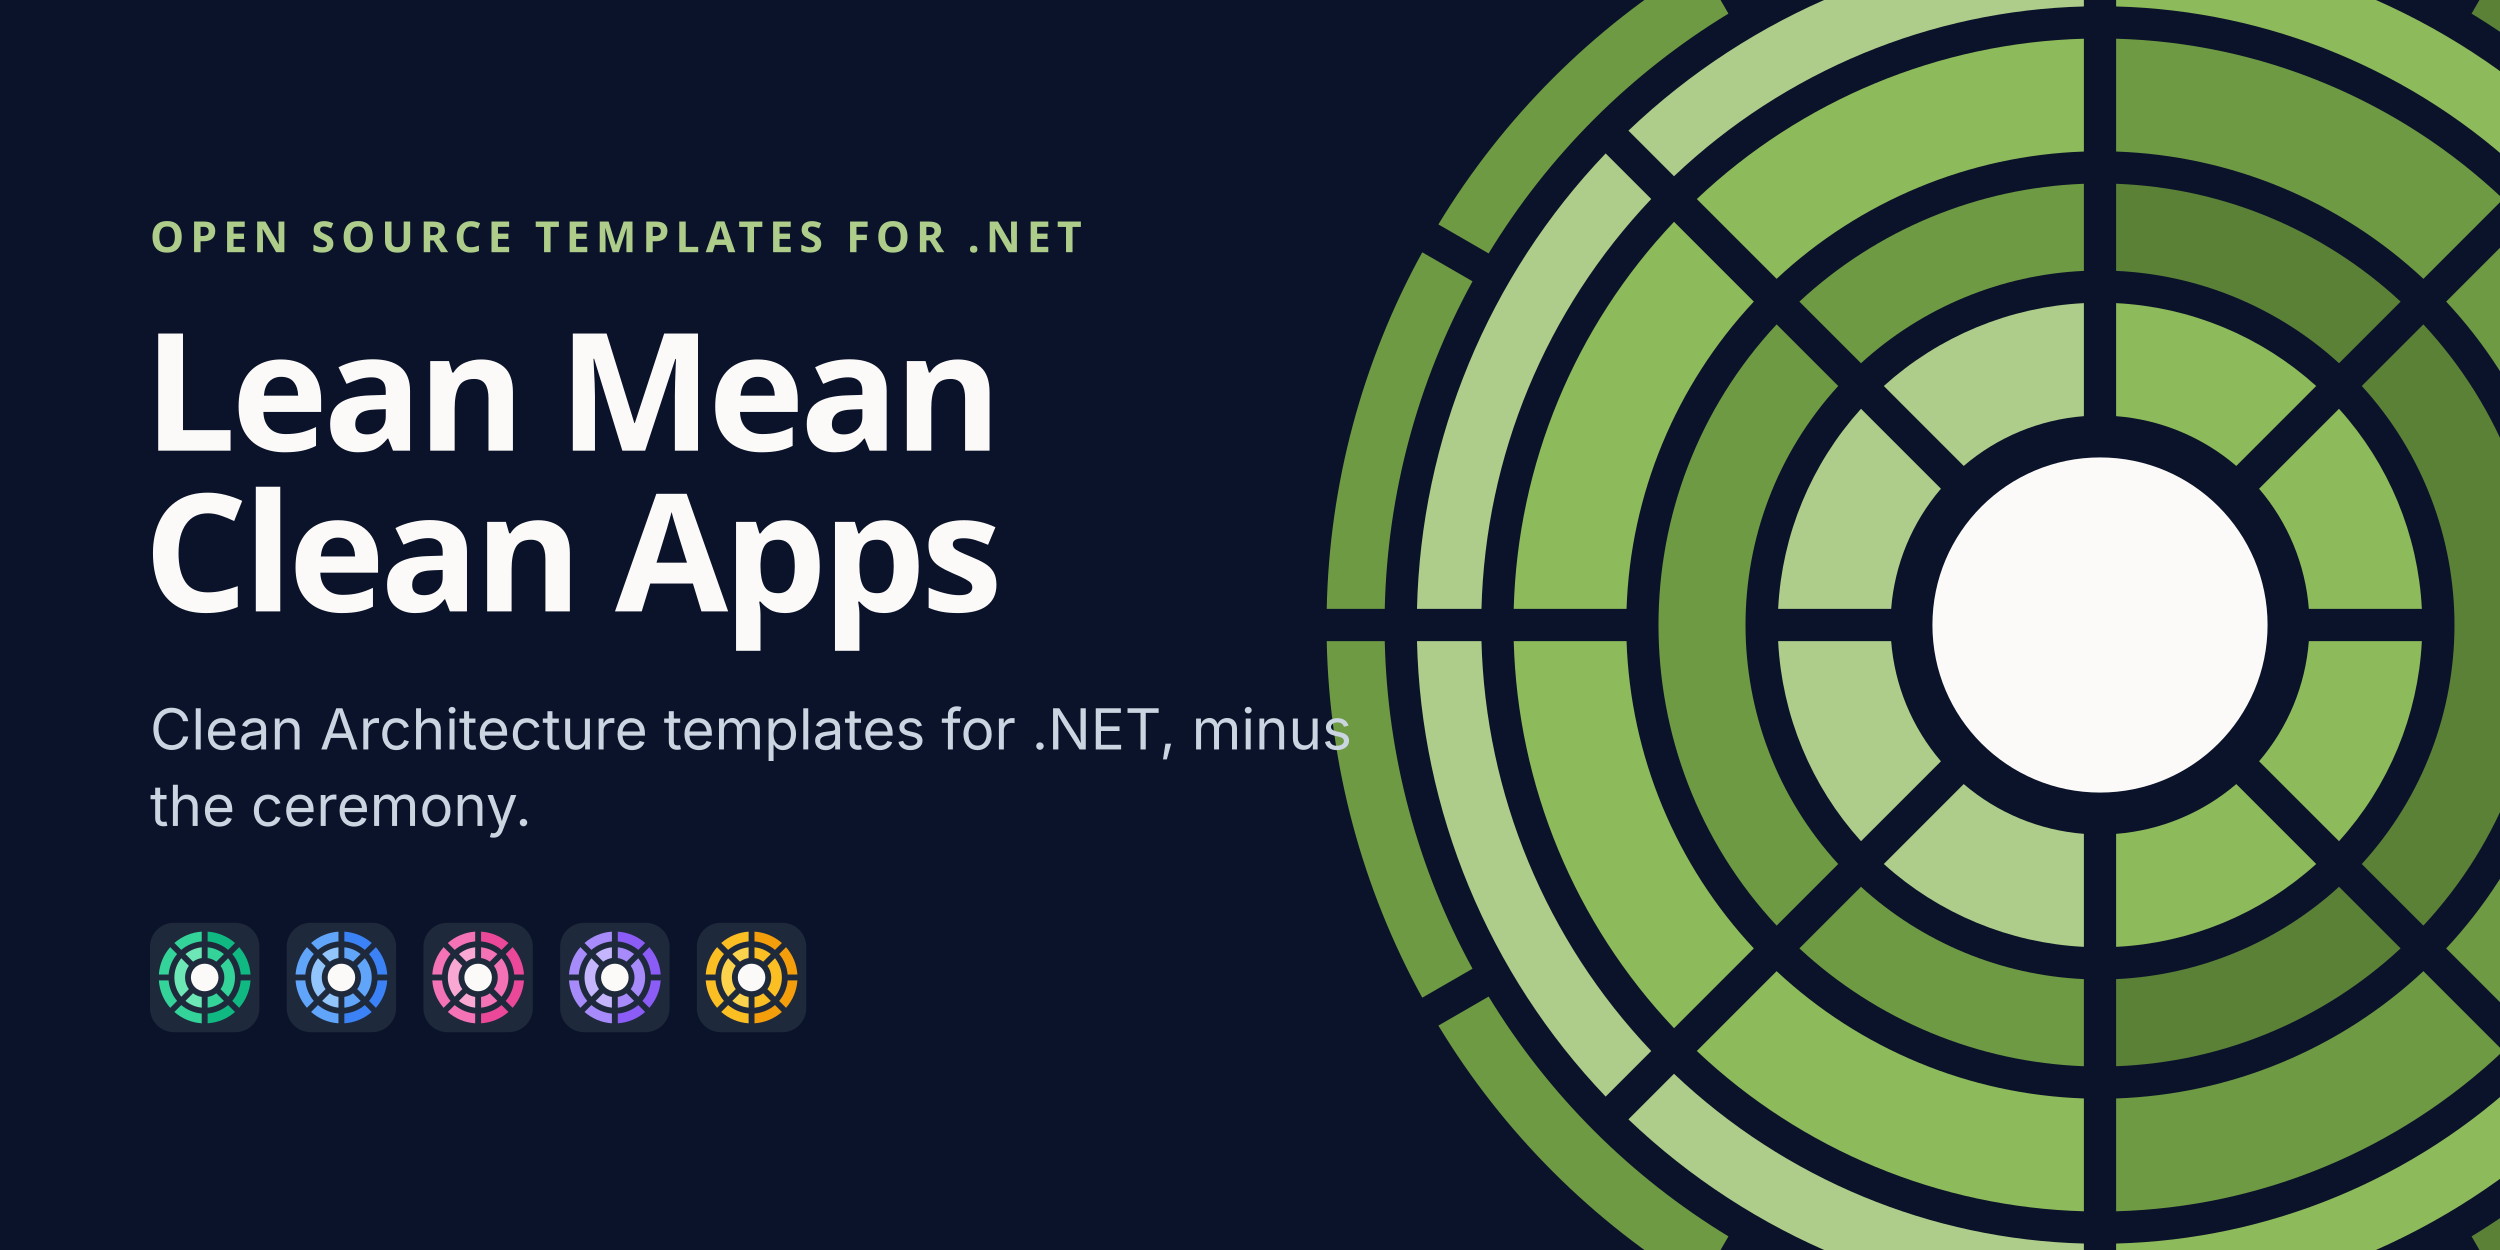
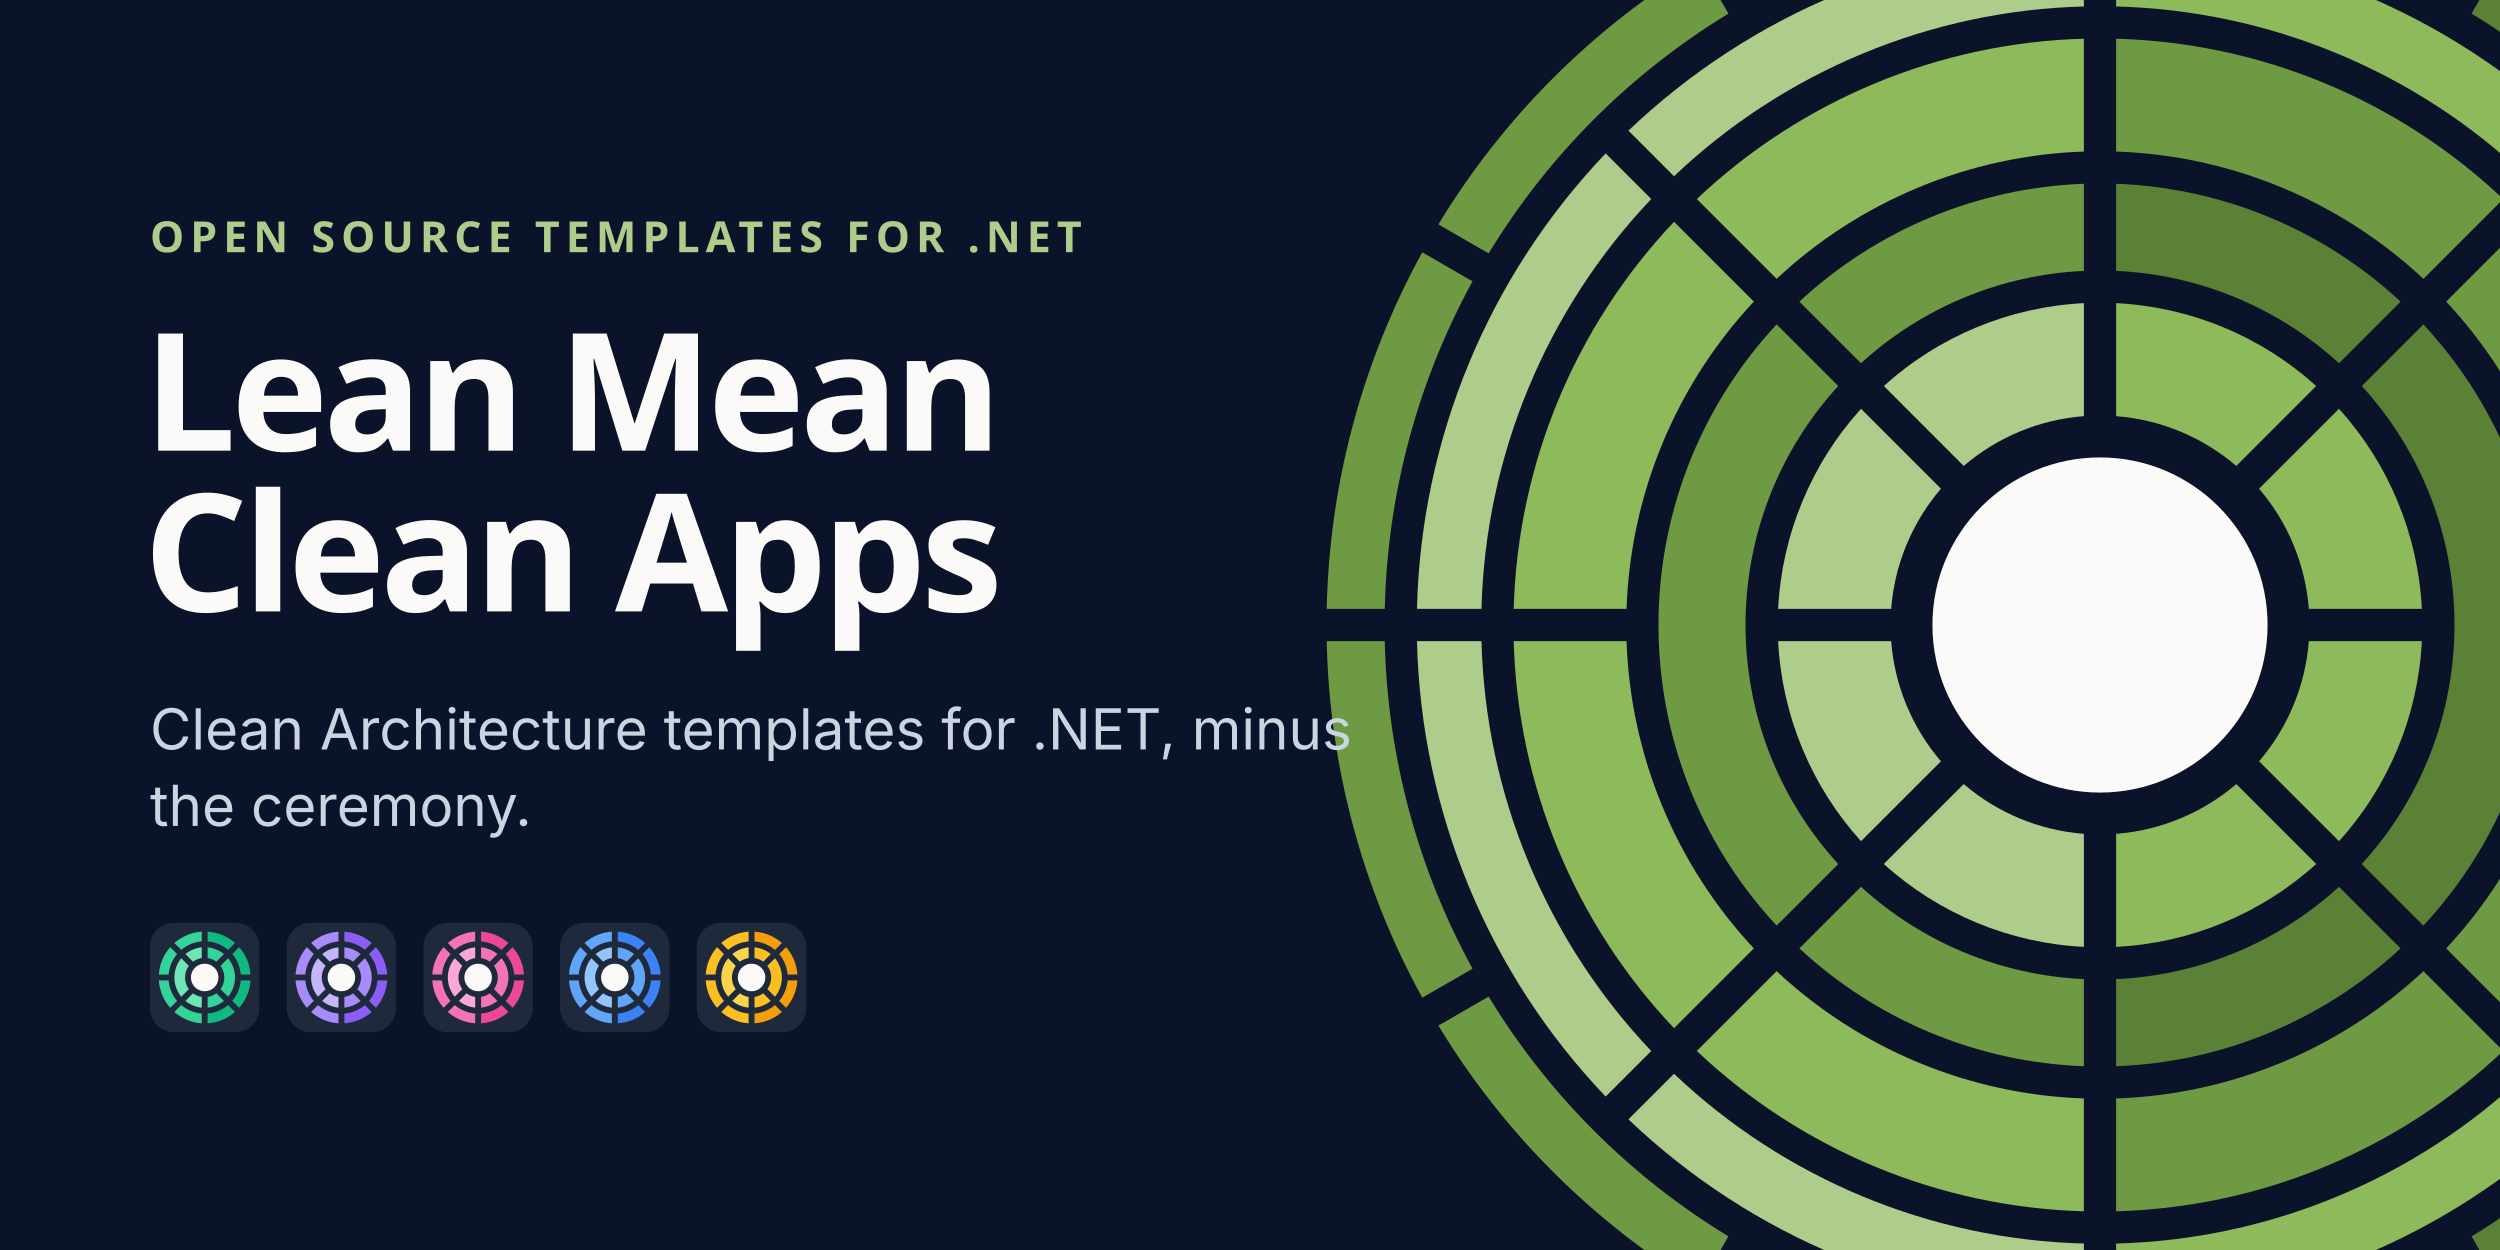
<svg xmlns="http://www.w3.org/2000/svg" viewBox="0 0 1280 640" width="1280" height="640" role="img" aria-label="Lean Mean Clean Apps. Clean Architecture templates for .NET, minus the ceremony.">
  <clipPath id="frame">
    <rect width="1280" height="640" />
  </clipPath>
  <g clip-path="url(#frame)">
    <g id="background">
      <rect width="1280" height="640" fill="#0B132A" />
    </g>
    <g id="logo">
      <g transform="translate(652.8 -102.4) scale(0.825)">
        <path d="M522 32.1A480 480 0 0 1 743.29 91.4L725.28 122.58A444 444 0 0 0 522 68.11Z" fill="#5B8137" />
        <path d="M760.61 101.4A480 480 0 0 1 922.6 263.39L891.42 281.4A444 444 0 0 0 742.6 132.58Z" fill="#5B8137" />
        <path d="M932.6 280.71A480 480 0 0 1 991.9 502L955.89 502A444 444 0 0 0 901.42 298.72Z" fill="#5B8137" />
        <path d="M991.9 522A480 480 0 0 1 932.6 743.29L901.42 725.28A444 444 0 0 0 955.89 522Z" fill="#5B8137" />
        <path d="M922.6 760.61A480 480 0 0 1 760.61 922.6L742.6 891.42A444 444 0 0 0 891.42 742.6Z" fill="#5B8137" />
        <path d="M743.29 932.6A480 480 0 0 1 522 991.9L522 955.89A444 444 0 0 0 725.28 901.42Z" fill="#5B8137" />
        <path d="M502 991.9A480 480 0 0 1 280.71 932.6L298.72 901.42A444 444 0 0 0 502 955.89Z" fill="#6E9A43" />
        <path d="M263.39 922.6A480 480 0 0 1 101.4 760.61L132.58 742.6A444 444 0 0 0 281.4 891.42Z" fill="#6E9A43" />
        <path d="M91.4 743.29A480 480 0 0 1 32.1 522L68.11 522A444 444 0 0 0 122.58 725.28Z" fill="#6E9A43" />
        <path d="M32.1 502A480 480 0 0 1 91.4 280.71L122.58 298.72A444 444 0 0 0 68.11 502Z" fill="#6E9A43" />
        <path d="M101.4 263.39A480 480 0 0 1 263.39 101.4L281.4 132.58A444 444 0 0 0 132.58 281.4Z" fill="#6E9A43" />
        <path d="M280.71 91.4A480 480 0 0 1 502 32.1L502 68.11A444 444 0 0 0 298.72 122.58Z" fill="#6E9A43" />
        <path d="M522 88.12A424 424 0 0 1 804.66 205.2L776.37 233.49A384 384 0 0 0 522 128.13Z" fill="#8DBA5A" />
        <path d="M818.8 219.34A424 424 0 0 1 935.88 502L895.87 502A384 384 0 0 0 790.51 247.63Z" fill="#8DBA5A" />
        <path d="M935.88 522A424 424 0 0 1 818.8 804.66L790.51 776.37A384 384 0 0 0 895.87 522Z" fill="#8DBA5A" />
        <path d="M804.66 818.8A424 424 0 0 1 522 935.88L522 895.87A384 384 0 0 0 776.37 790.51Z" fill="#8DBA5A" />
        <path d="M502 935.88A424 424 0 0 1 219.34 818.8L247.63 790.51A384 384 0 0 0 502 895.87Z" fill="#AECD8A" />
        <path d="M205.2 804.66A424 424 0 0 1 88.12 522L128.13 522A384 384 0 0 0 233.49 776.37Z" fill="#AECD8A" />
        <path d="M88.12 502A424 424 0 0 1 205.2 219.34L233.49 247.63A384 384 0 0 0 128.13 502Z" fill="#AECD8A" />
        <path d="M219.34 205.2A424 424 0 0 1 502 88.12L502 128.13A384 384 0 0 0 247.63 233.49Z" fill="#AECD8A" />
        <path d="M522 148.14A364 364 0 0 1 762.22 247.64L712.7 297.16A294 294 0 0 0 522 218.17Z" fill="#6E9A43" />
        <path d="M776.36 261.78A364 364 0 0 1 875.86 502L805.83 502A294 294 0 0 0 726.84 311.3Z" fill="#6E9A43" />
        <path d="M875.86 522A364 364 0 0 1 776.36 762.22L726.84 712.7A294 294 0 0 0 805.83 522Z" fill="#6E9A43" />
        <path d="M762.22 776.36A364 364 0 0 1 522 875.86L522 805.83A294 294 0 0 0 712.7 726.84Z" fill="#6E9A43" />
        <path d="M502 875.86A364 364 0 0 1 261.78 776.36L311.3 726.84A294 294 0 0 0 502 805.83Z" fill="#8DBA5A" />
        <path d="M247.64 762.22A364 364 0 0 1 148.14 522L218.17 522A294 294 0 0 0 297.16 712.7Z" fill="#8DBA5A" />
        <path d="M148.14 502A364 364 0 0 1 247.64 261.78L297.16 311.3A294 294 0 0 0 218.17 502Z" fill="#8DBA5A" />
        <path d="M261.78 247.64A364 364 0 0 1 502 148.14L502 218.17A294 294 0 0 0 311.3 297.16Z" fill="#8DBA5A" />
        <path d="M522 238.18A274 274 0 0 1 698.55 311.31L660.33 349.53A220 220 0 0 0 522 292.23Z" fill="#5B8137" />
        <path d="M712.69 325.45A274 274 0 0 1 712.69 698.55L674.47 660.33A220 220 0 0 0 674.47 363.67Z" fill="#5B8137" />
        <path d="M698.55 712.69A274 274 0 0 1 522 785.82L522 731.77A220 220 0 0 0 660.33 674.47Z" fill="#5B8137" />
        <path d="M502 785.82A274 274 0 0 1 325.45 712.69L363.67 674.47A220 220 0 0 0 502 731.77Z" fill="#6E9A43" />
        <path d="M311.31 698.55A274 274 0 0 1 311.31 325.45L349.53 363.67A220 220 0 0 0 349.53 660.33Z" fill="#6E9A43" />
        <path d="M325.45 311.31A274 274 0 0 1 502 238.18L502 292.23A220 220 0 0 0 363.67 349.53Z" fill="#6E9A43" />
        <path d="M522 312.25A200 200 0 0 1 646.17 363.68L596.58 413.28A130 130 0 0 0 522 382.39Z" fill="#8DBA5A" />
        <path d="M660.32 377.83A200 200 0 0 1 711.75 502L641.61 502A130 130 0 0 0 610.72 427.42Z" fill="#8DBA5A" />
        <path d="M711.75 522A200 200 0 0 1 660.32 646.17L610.72 596.58A130 130 0 0 0 641.61 522Z" fill="#8DBA5A" />
        <path d="M646.17 660.32A200 200 0 0 1 522 711.75L522 641.61A130 130 0 0 0 596.58 610.72Z" fill="#8DBA5A" />
        <path d="M502 711.75A200 200 0 0 1 377.83 660.32L427.42 610.72A130 130 0 0 0 502 641.61Z" fill="#AECD8A" />
        <path d="M363.68 646.17A200 200 0 0 1 312.25 522L382.39 522A130 130 0 0 0 413.28 596.58Z" fill="#AECD8A" />
        <path d="M312.25 502A200 200 0 0 1 363.68 377.83L413.28 427.42A130 130 0 0 0 382.39 502Z" fill="#AECD8A" />
        <path d="M377.83 363.68A200 200 0 0 1 502 312.25L502 382.39A130 130 0 0 0 427.42 413.28Z" fill="#AECD8A" />
        <circle cx="512" cy="512" r="104" fill="#FBFAF8" />
      </g>
    </g>
    <g id="kicker">
      <text x="76.8" y="129.13" fill="#AECD8A" font-family="JetBrains Mono" font-weight="600" font-size="22" letter-spacing="3.08">OPEN SOURCE TEMPLATES FOR .NET</text>
    </g>
    <g id="title">
      <text x="73.44" y="230.73" fill="#FBFAF8" font-family="Bricolage Grotesque" font-weight="800" font-size="84" letter-spacing="-2.52">Lean Mean</text>
      <text x="73.44" y="313.05" fill="#FBFAF8" font-family="Bricolage Grotesque" font-weight="800" font-size="84" letter-spacing="-2.52">Clean Apps</text>
    </g>
    <g id="tagline">
      <text x="76.8" y="383.72" fill="#CBD5E1" font-family="Inter" font-weight="400" font-size="29">Clean Architecture templates for .NET, minus</text>
      <text x="76.8" y="422.87" fill="#CBD5E1" font-family="Inter" font-weight="400" font-size="29">the ceremony.</text>
    </g>
    <g id="templates">
      <g transform="translate(76.8 472.47) scale(0.054688)">
        <rect width="1024" height="1024" rx="224" fill="#1E293B" />
        <g transform="translate(512 512) scale(0.86) translate(-512 -512)">
          <path d="M544 13.03A500 500 0 0 1 842.2 136.54L767.05 211.69A394 394 0 0 0 544 119.3Z" fill="#10B981" />
          <path d="M887.46 181.8A500 500 0 0 1 1010.97 480L904.7 480A394 394 0 0 0 812.31 256.95Z" fill="#10B981" />
          <path d="M1010.97 544A500 500 0 0 1 887.46 842.2L812.31 767.05A394 394 0 0 0 904.7 544Z" fill="#10B981" />
          <path d="M842.2 887.46A500 500 0 0 1 544 1010.97L544 904.7A394 394 0 0 0 767.05 812.31Z" fill="#10B981" />
          <path d="M480 1010.97A500 500 0 0 1 181.8 887.46L256.95 812.31A394 394 0 0 0 480 904.7Z" fill="#34D399" />
          <path d="M136.54 842.2A500 500 0 0 1 13.03 544L119.3 544A394 394 0 0 0 211.69 767.05Z" fill="#34D399" />
          <path d="M13.03 480A500 500 0 0 1 136.54 181.8L211.69 256.95A394 394 0 0 0 119.3 480Z" fill="#34D399" />
          <path d="M181.8 136.54A500 500 0 0 1 480 13.03L480 119.3A394 394 0 0 0 256.95 211.69Z" fill="#34D399" />
          <path d="M544 183.56A330 330 0 0 1 721.62 257.13L638.99 339.75A214 214 0 0 0 544 300.41Z" fill="#34D399" />
          <path d="M766.87 302.38A330 330 0 0 1 766.87 721.62L684.25 638.99A214 214 0 0 0 684.25 385.01Z" fill="#34D399" />
          <path d="M721.62 766.87A330 330 0 0 1 544 840.44L544 723.59A214 214 0 0 0 638.99 684.25Z" fill="#34D399" />
          <path d="M480 840.44A330 330 0 0 1 302.38 766.87L385.01 684.25A214 214 0 0 0 480 723.59Z" fill="#6EE7B7" />
          <path d="M257.13 721.62A330 330 0 0 1 257.13 302.38L339.75 385.01A214 214 0 0 0 339.75 638.99Z" fill="#6EE7B7" />
          <path d="M302.38 257.13A330 330 0 0 1 480 183.56L480 300.41A214 214 0 0 0 385.01 339.75Z" fill="#6EE7B7" />
          <circle cx="512" cy="512" r="150" fill="#FBFAF8" />
        </g>
      </g>
      <g transform="translate(146.8 472.47) scale(0.054688)">
        <rect width="1024" height="1024" rx="224" fill="#1E293B" />
        <g transform="translate(512 512) scale(0.86) translate(-512 -512)">
-           <path d="M544 13.03A500 500 0 0 1 842.2 136.54L767.05 211.69A394 394 0 0 0 544 119.3Z" fill="#3B82F6" />
-           <path d="M887.46 181.8A500 500 0 0 1 1010.97 480L904.7 480A394 394 0 0 0 812.31 256.95Z" fill="#3B82F6" />
-           <path d="M1010.97 544A500 500 0 0 1 887.46 842.2L812.31 767.05A394 394 0 0 0 904.7 544Z" fill="#3B82F6" />
-           <path d="M842.2 887.46A500 500 0 0 1 544 1010.97L544 904.7A394 394 0 0 0 767.05 812.31Z" fill="#3B82F6" />
-           <path d="M480 1010.97A500 500 0 0 1 181.8 887.46L256.95 812.31A394 394 0 0 0 480 904.7Z" fill="#60A5FA" />
-           <path d="M136.54 842.2A500 500 0 0 1 13.03 544L119.3 544A394 394 0 0 0 211.69 767.05Z" fill="#60A5FA" />
-           <path d="M13.03 480A500 500 0 0 1 136.54 181.8L211.69 256.95A394 394 0 0 0 119.3 480Z" fill="#60A5FA" />
-           <path d="M181.8 136.54A500 500 0 0 1 480 13.03L480 119.3A394 394 0 0 0 256.95 211.69Z" fill="#60A5FA" />
-           <path d="M544 183.56A330 330 0 0 1 721.62 257.13L638.99 339.75A214 214 0 0 0 544 300.41Z" fill="#60A5FA" />
-           <path d="M766.87 302.38A330 330 0 0 1 766.87 721.62L684.25 638.99A214 214 0 0 0 684.25 385.01Z" fill="#60A5FA" />
-           <path d="M721.62 766.87A330 330 0 0 1 544 840.44L544 723.59A214 214 0 0 0 638.99 684.25Z" fill="#60A5FA" />
-           <path d="M480 840.44A330 330 0 0 1 302.38 766.87L385.01 684.25A214 214 0 0 0 480 723.59Z" fill="#93C5FD" />
-           <path d="M257.13 721.62A330 330 0 0 1 257.13 302.38L339.75 385.01A214 214 0 0 0 339.75 638.99Z" fill="#93C5FD" />
-           <path d="M302.38 257.13A330 330 0 0 1 480 183.56L480 300.41A214 214 0 0 0 385.01 339.75Z" fill="#93C5FD" />
+           <path d="M544 13.03A500 500 0 0 1 842.2 136.54L767.05 211.69A394 394 0 0 0 544 119.3Z" fill="#8B5CF6" />
+           <path d="M887.46 181.8A500 500 0 0 1 1010.97 480L904.7 480A394 394 0 0 0 812.31 256.95Z" fill="#8B5CF6" />
+           <path d="M1010.97 544A500 500 0 0 1 887.46 842.2L812.31 767.05A394 394 0 0 0 904.7 544Z" fill="#8B5CF6" />
+           <path d="M842.2 887.46A500 500 0 0 1 544 1010.97L544 904.7A394 394 0 0 0 767.05 812.31Z" fill="#8B5CF6" />
+           <path d="M480 1010.97A500 500 0 0 1 181.8 887.46L256.95 812.31A394 394 0 0 0 480 904.7Z" fill="#A78BFA" />
+           <path d="M136.54 842.2A500 500 0 0 1 13.03 544L119.3 544A394 394 0 0 0 211.69 767.05Z" fill="#A78BFA" />
+           <path d="M13.03 480A500 500 0 0 1 136.54 181.8L211.69 256.95A394 394 0 0 0 119.3 480Z" fill="#A78BFA" />
+           <path d="M181.8 136.54A500 500 0 0 1 480 13.03L480 119.3A394 394 0 0 0 256.95 211.69Z" fill="#A78BFA" />
+           <path d="M544 183.56A330 330 0 0 1 721.62 257.13L638.99 339.75A214 214 0 0 0 544 300.41Z" fill="#A78BFA" />
+           <path d="M766.87 302.38A330 330 0 0 1 766.87 721.62L684.25 638.99A214 214 0 0 0 684.25 385.01Z" fill="#A78BFA" />
+           <path d="M721.62 766.87A330 330 0 0 1 544 840.44L544 723.59A214 214 0 0 0 638.99 684.25Z" fill="#A78BFA" />
+           <path d="M480 840.44A330 330 0 0 1 302.38 766.87L385.01 684.25A214 214 0 0 0 480 723.59Z" fill="#C4B5FD" />
+           <path d="M257.13 721.62A330 330 0 0 1 257.13 302.38L339.75 385.01A214 214 0 0 0 339.75 638.99Z" fill="#C4B5FD" />
+           <path d="M302.38 257.13A330 330 0 0 1 480 183.56L480 300.41A214 214 0 0 0 385.01 339.75Z" fill="#C4B5FD" />
          <circle cx="512" cy="512" r="150" fill="#FBFAF8" />
        </g>
      </g>
      <g transform="translate(216.8 472.47) scale(0.054688)">
        <rect width="1024" height="1024" rx="224" fill="#1E293B" />
        <g transform="translate(512 512) scale(0.86) translate(-512 -512)">
          <path d="M544 13.03A500 500 0 0 1 842.2 136.54L767.05 211.69A394 394 0 0 0 544 119.3Z" fill="#EC4899" />
          <path d="M887.46 181.8A500 500 0 0 1 1010.97 480L904.7 480A394 394 0 0 0 812.31 256.95Z" fill="#EC4899" />
          <path d="M1010.97 544A500 500 0 0 1 887.46 842.2L812.31 767.05A394 394 0 0 0 904.7 544Z" fill="#EC4899" />
          <path d="M842.2 887.46A500 500 0 0 1 544 1010.97L544 904.7A394 394 0 0 0 767.05 812.31Z" fill="#EC4899" />
          <path d="M480 1010.97A500 500 0 0 1 181.8 887.46L256.95 812.31A394 394 0 0 0 480 904.7Z" fill="#F472B6" />
          <path d="M136.54 842.2A500 500 0 0 1 13.03 544L119.3 544A394 394 0 0 0 211.69 767.05Z" fill="#F472B6" />
          <path d="M13.03 480A500 500 0 0 1 136.54 181.8L211.69 256.95A394 394 0 0 0 119.3 480Z" fill="#F472B6" />
          <path d="M181.8 136.54A500 500 0 0 1 480 13.03L480 119.3A394 394 0 0 0 256.95 211.69Z" fill="#F472B6" />
          <path d="M544 183.56A330 330 0 0 1 721.62 257.13L638.99 339.75A214 214 0 0 0 544 300.41Z" fill="#F472B6" />
          <path d="M766.87 302.38A330 330 0 0 1 766.87 721.62L684.25 638.99A214 214 0 0 0 684.25 385.01Z" fill="#F472B6" />
          <path d="M721.62 766.87A330 330 0 0 1 544 840.44L544 723.59A214 214 0 0 0 638.99 684.25Z" fill="#F472B6" />
          <path d="M480 840.44A330 330 0 0 1 302.38 766.87L385.01 684.25A214 214 0 0 0 480 723.59Z" fill="#F9A8D4" />
          <path d="M257.13 721.62A330 330 0 0 1 257.13 302.38L339.75 385.01A214 214 0 0 0 339.75 638.99Z" fill="#F9A8D4" />
          <path d="M302.38 257.13A330 330 0 0 1 480 183.56L480 300.41A214 214 0 0 0 385.01 339.75Z" fill="#F9A8D4" />
          <circle cx="512" cy="512" r="150" fill="#FBFAF8" />
        </g>
      </g>
      <g transform="translate(286.8 472.47) scale(0.054688)">
        <rect width="1024" height="1024" rx="224" fill="#1E293B" />
        <g transform="translate(512 512) scale(0.86) translate(-512 -512)">
-           <path d="M544 13.03A500 500 0 0 1 842.2 136.54L767.05 211.69A394 394 0 0 0 544 119.3Z" fill="#8B5CF6" />
-           <path d="M887.46 181.8A500 500 0 0 1 1010.97 480L904.7 480A394 394 0 0 0 812.31 256.95Z" fill="#8B5CF6" />
-           <path d="M1010.97 544A500 500 0 0 1 887.46 842.2L812.31 767.05A394 394 0 0 0 904.7 544Z" fill="#8B5CF6" />
-           <path d="M842.2 887.46A500 500 0 0 1 544 1010.97L544 904.7A394 394 0 0 0 767.05 812.31Z" fill="#8B5CF6" />
-           <path d="M480 1010.97A500 500 0 0 1 181.8 887.46L256.95 812.31A394 394 0 0 0 480 904.7Z" fill="#A78BFA" />
-           <path d="M136.54 842.2A500 500 0 0 1 13.03 544L119.3 544A394 394 0 0 0 211.69 767.05Z" fill="#A78BFA" />
-           <path d="M13.03 480A500 500 0 0 1 136.54 181.8L211.69 256.95A394 394 0 0 0 119.3 480Z" fill="#A78BFA" />
-           <path d="M181.8 136.54A500 500 0 0 1 480 13.03L480 119.3A394 394 0 0 0 256.95 211.69Z" fill="#A78BFA" />
-           <path d="M544 183.56A330 330 0 0 1 721.62 257.13L638.99 339.75A214 214 0 0 0 544 300.41Z" fill="#A78BFA" />
-           <path d="M766.87 302.38A330 330 0 0 1 766.87 721.62L684.25 638.99A214 214 0 0 0 684.25 385.01Z" fill="#A78BFA" />
-           <path d="M721.62 766.87A330 330 0 0 1 544 840.44L544 723.59A214 214 0 0 0 638.99 684.25Z" fill="#A78BFA" />
-           <path d="M480 840.44A330 330 0 0 1 302.38 766.87L385.01 684.25A214 214 0 0 0 480 723.59Z" fill="#C4B5FD" />
-           <path d="M257.13 721.62A330 330 0 0 1 257.13 302.38L339.75 385.01A214 214 0 0 0 339.75 638.99Z" fill="#C4B5FD" />
-           <path d="M302.38 257.13A330 330 0 0 1 480 183.56L480 300.41A214 214 0 0 0 385.01 339.75Z" fill="#C4B5FD" />
+           <path d="M544 13.03A500 500 0 0 1 842.2 136.54L767.05 211.69A394 394 0 0 0 544 119.3Z" fill="#3B82F6" />
+           <path d="M887.46 181.8A500 500 0 0 1 1010.97 480L904.7 480A394 394 0 0 0 812.31 256.95Z" fill="#3B82F6" />
+           <path d="M1010.97 544A500 500 0 0 1 887.46 842.2L812.31 767.05A394 394 0 0 0 904.7 544Z" fill="#3B82F6" />
+           <path d="M842.2 887.46A500 500 0 0 1 544 1010.97L544 904.7A394 394 0 0 0 767.05 812.31Z" fill="#3B82F6" />
+           <path d="M480 1010.97A500 500 0 0 1 181.8 887.46L256.95 812.31A394 394 0 0 0 480 904.7Z" fill="#60A5FA" />
+           <path d="M136.54 842.2A500 500 0 0 1 13.03 544L119.3 544A394 394 0 0 0 211.69 767.05Z" fill="#60A5FA" />
+           <path d="M13.03 480A500 500 0 0 1 136.54 181.8L211.69 256.95A394 394 0 0 0 119.3 480Z" fill="#60A5FA" />
+           <path d="M181.8 136.54A500 500 0 0 1 480 13.03L480 119.3A394 394 0 0 0 256.95 211.69Z" fill="#60A5FA" />
+           <path d="M544 183.56A330 330 0 0 1 721.62 257.13L638.99 339.75A214 214 0 0 0 544 300.41Z" fill="#60A5FA" />
+           <path d="M766.87 302.38A330 330 0 0 1 766.87 721.62L684.25 638.99A214 214 0 0 0 684.25 385.01Z" fill="#60A5FA" />
+           <path d="M721.62 766.87A330 330 0 0 1 544 840.44L544 723.59A214 214 0 0 0 638.99 684.25Z" fill="#60A5FA" />
+           <path d="M480 840.44A330 330 0 0 1 302.38 766.87L385.01 684.25A214 214 0 0 0 480 723.59Z" fill="#93C5FD" />
+           <path d="M257.13 721.62A330 330 0 0 1 257.13 302.38L339.75 385.01A214 214 0 0 0 339.75 638.99Z" fill="#93C5FD" />
+           <path d="M302.38 257.13A330 330 0 0 1 480 183.56L480 300.41A214 214 0 0 0 385.01 339.75Z" fill="#93C5FD" />
          <circle cx="512" cy="512" r="150" fill="#FBFAF8" />
        </g>
      </g>
      <g transform="translate(356.8 472.47) scale(0.054688)">
        <rect width="1024" height="1024" rx="224" fill="#1E293B" />
        <g transform="translate(512 512) scale(0.86) translate(-512 -512)">
          <path d="M544 13.03A500 500 0 0 1 842.2 136.54L767.05 211.69A394 394 0 0 0 544 119.3Z" fill="#F59E0B" />
          <path d="M887.46 181.8A500 500 0 0 1 1010.97 480L904.7 480A394 394 0 0 0 812.31 256.95Z" fill="#F59E0B" />
          <path d="M1010.97 544A500 500 0 0 1 887.46 842.2L812.31 767.05A394 394 0 0 0 904.7 544Z" fill="#F59E0B" />
          <path d="M842.2 887.46A500 500 0 0 1 544 1010.97L544 904.7A394 394 0 0 0 767.05 812.31Z" fill="#F59E0B" />
          <path d="M480 1010.97A500 500 0 0 1 181.8 887.46L256.95 812.31A394 394 0 0 0 480 904.7Z" fill="#FBBF24" />
          <path d="M136.54 842.2A500 500 0 0 1 13.03 544L119.3 544A394 394 0 0 0 211.69 767.05Z" fill="#FBBF24" />
          <path d="M13.03 480A500 500 0 0 1 136.54 181.8L211.69 256.95A394 394 0 0 0 119.3 480Z" fill="#FBBF24" />
          <path d="M181.8 136.54A500 500 0 0 1 480 13.03L480 119.3A394 394 0 0 0 256.95 211.69Z" fill="#FBBF24" />
          <path d="M544 183.56A330 330 0 0 1 721.62 257.13L638.99 339.75A214 214 0 0 0 544 300.41Z" fill="#FBBF24" />
          <path d="M766.87 302.38A330 330 0 0 1 766.87 721.62L684.25 638.99A214 214 0 0 0 684.25 385.01Z" fill="#FBBF24" />
          <path d="M721.62 766.87A330 330 0 0 1 544 840.44L544 723.59A214 214 0 0 0 638.99 684.25Z" fill="#FBBF24" />
          <path d="M480 840.44A330 330 0 0 1 302.38 766.87L385.01 684.25A214 214 0 0 0 480 723.59Z" fill="#FCD34D" />
          <path d="M257.13 721.62A330 330 0 0 1 257.13 302.38L339.75 385.01A214 214 0 0 0 339.75 638.99Z" fill="#FCD34D" />
          <path d="M302.38 257.13A330 330 0 0 1 480 183.56L480 300.41A214 214 0 0 0 385.01 339.75Z" fill="#FCD34D" />
          <circle cx="512" cy="512" r="150" fill="#FBFAF8" />
        </g>
      </g>
    </g>
  </g>
</svg>
